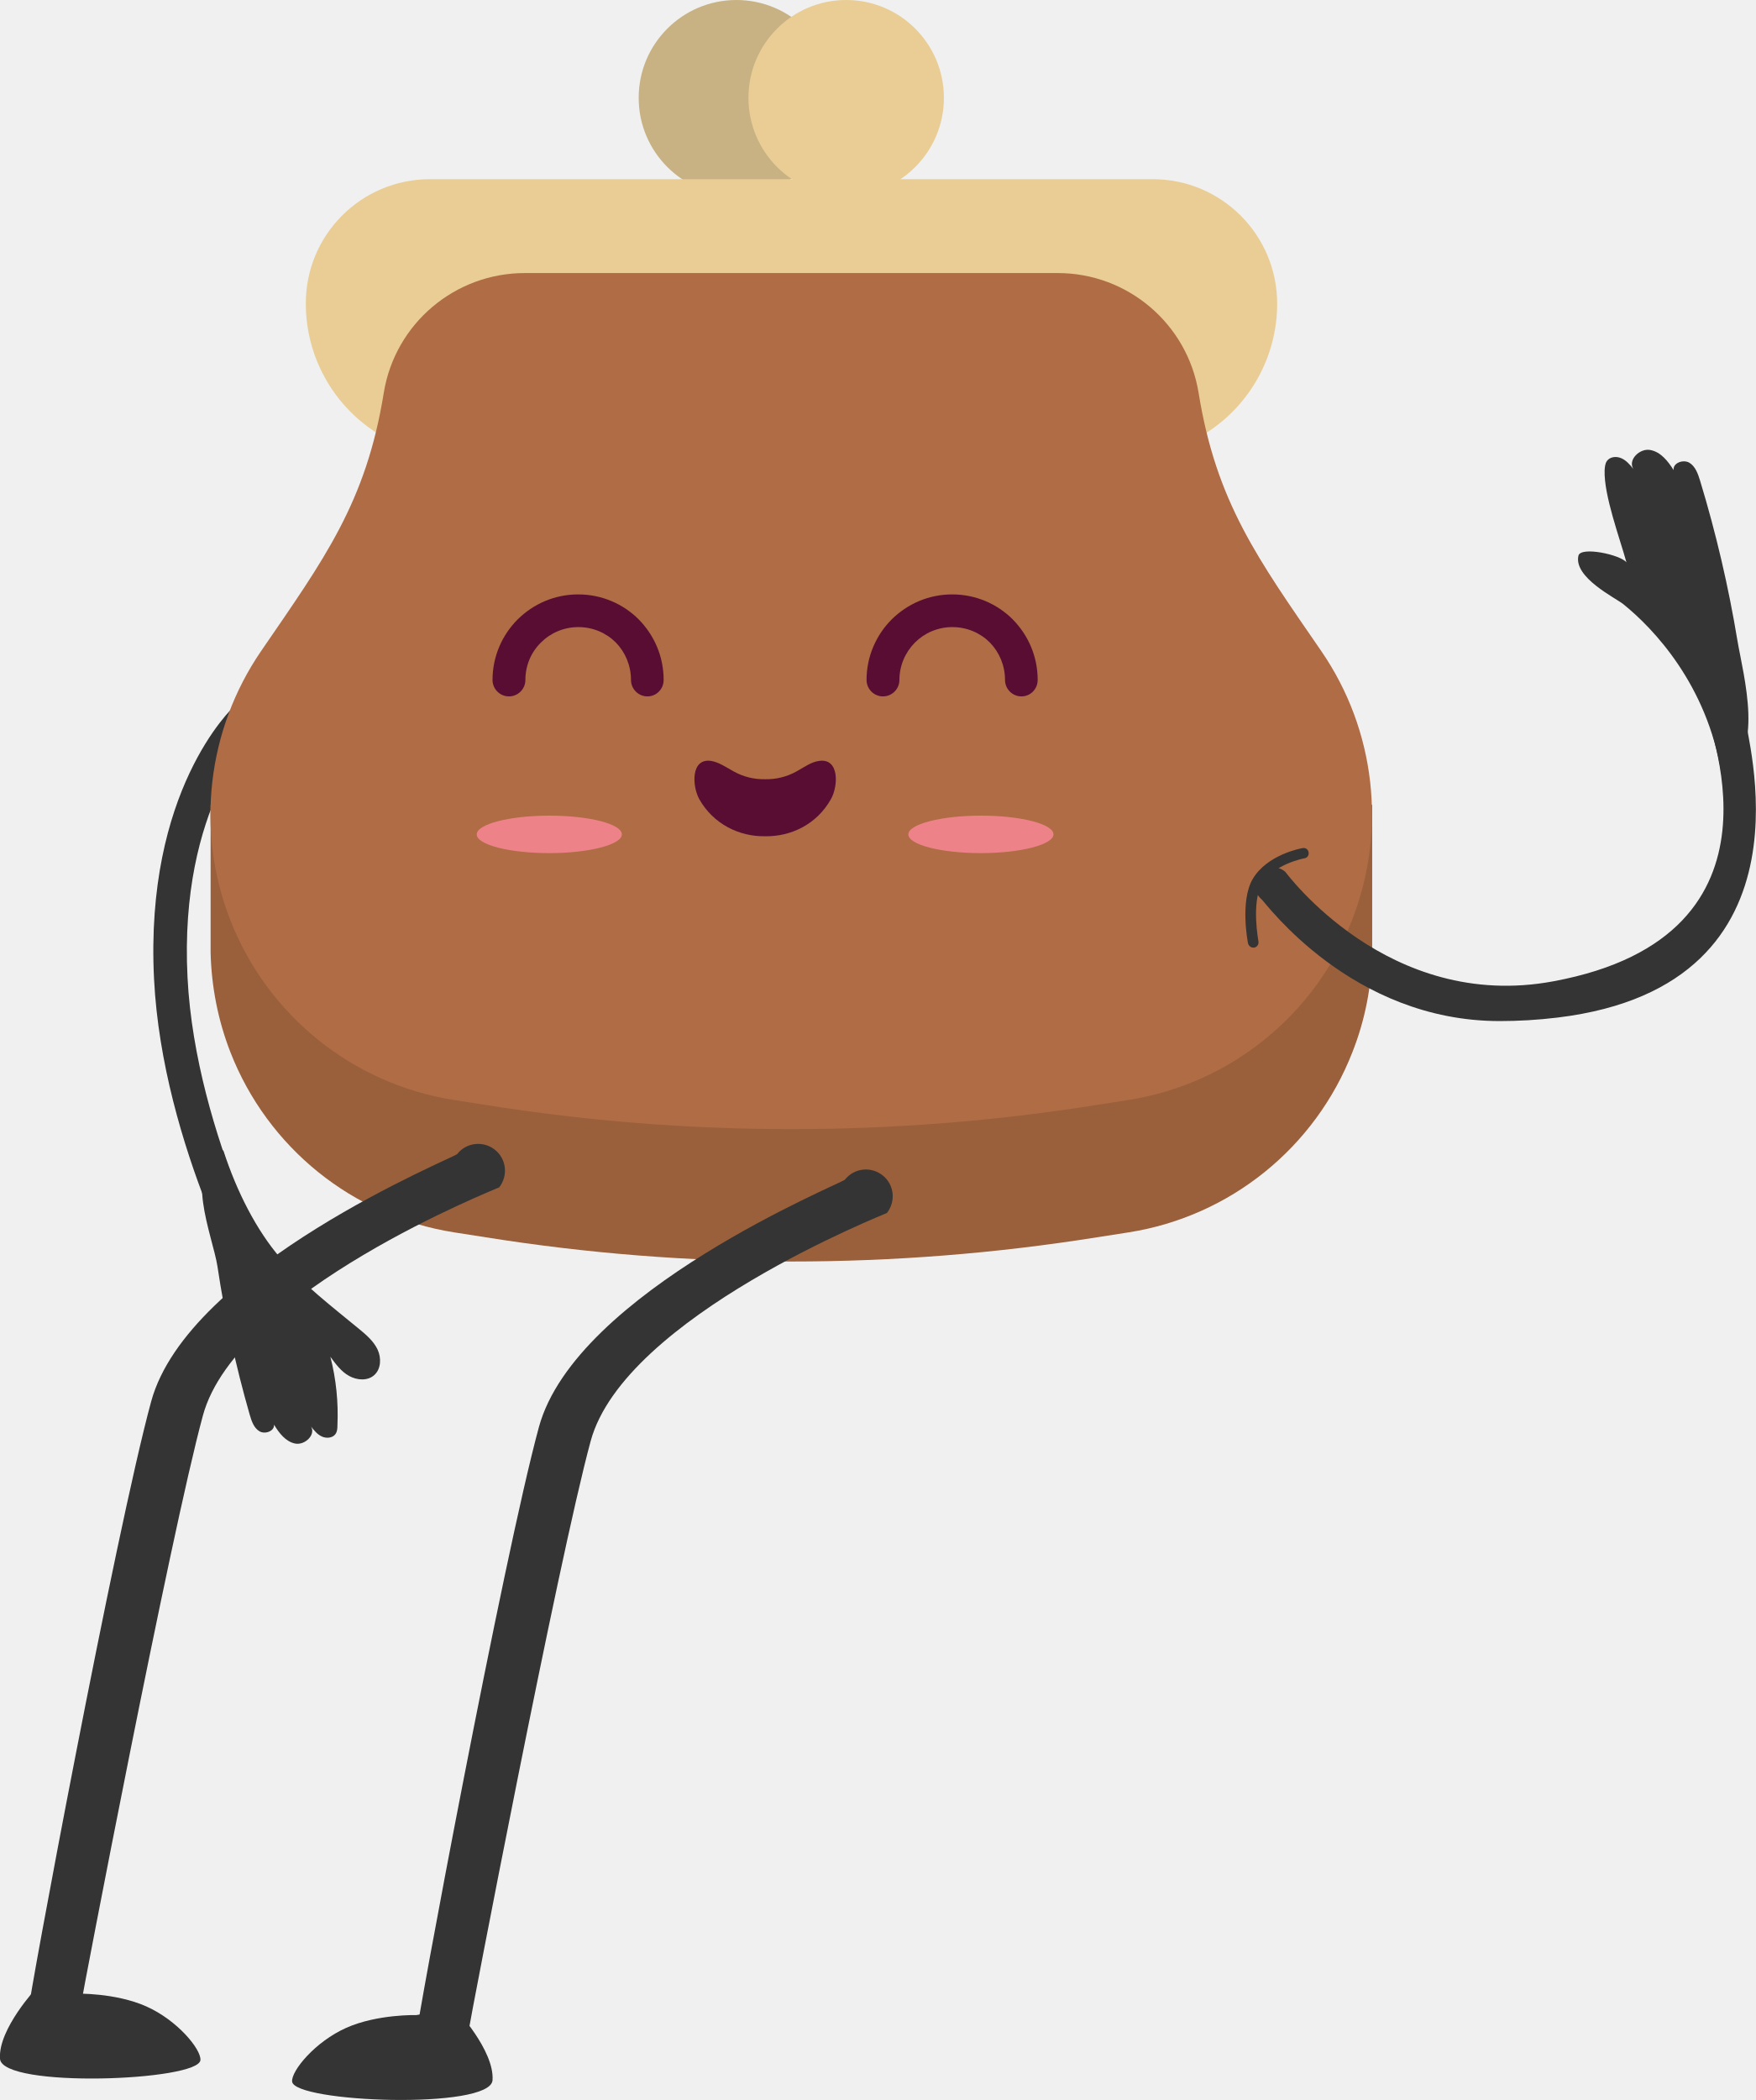
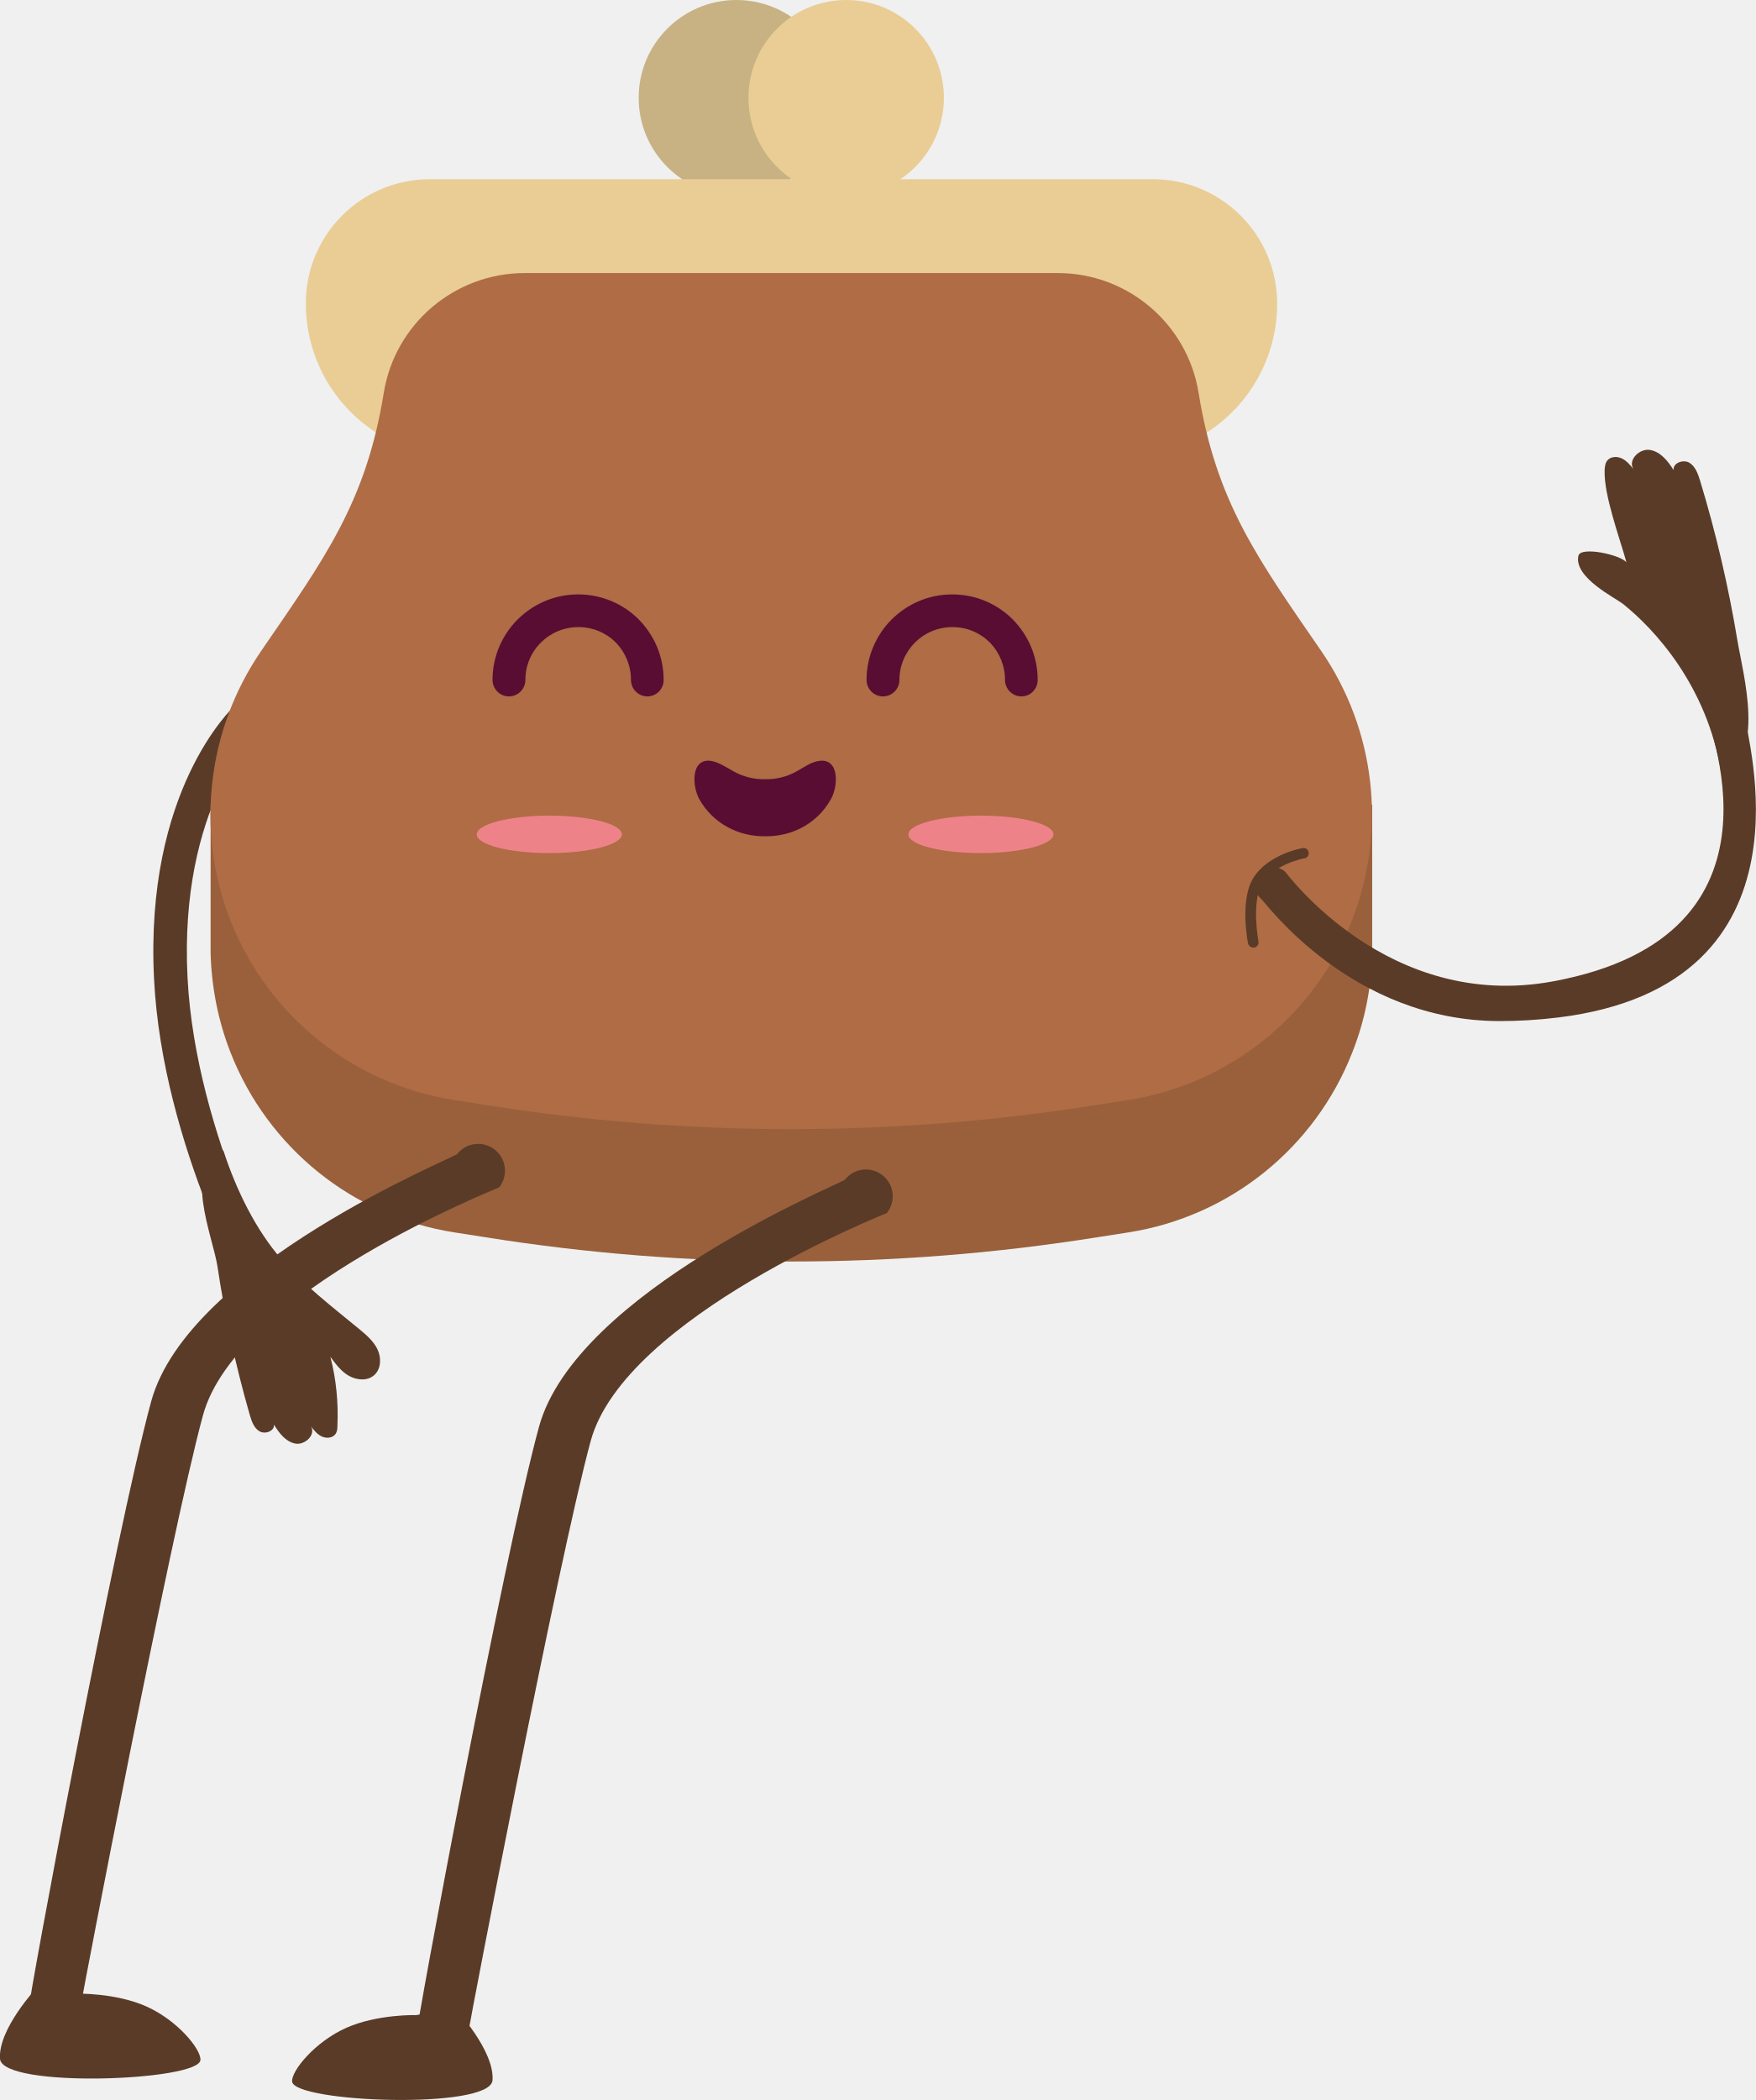
<svg xmlns="http://www.w3.org/2000/svg" width="593" height="709" viewBox="0 0 593 709" fill="none">
  <g clip-path="url(#clip0)">
-     <path d="M91.483 445.779C92.466 445.779 93.379 445.568 94.292 445.006C97.03 443.46 97.942 440.017 96.398 437.276C96.117 436.714 66.067 383.732 63.329 330.048C60.38 272.147 86.779 246.711 87.06 246.5C89.307 244.392 89.447 240.808 87.341 238.489C85.234 236.17 81.654 236.03 79.407 238.138C78.143 239.262 48.795 267.018 52.025 330.61C54.903 387.105 85.305 440.649 86.568 442.898C87.622 444.725 89.517 445.779 91.483 445.779Z" fill="#343434" />
-     <path d="M84.323 477.609C84.954 479.787 85.727 482.106 87.623 483.23C89.518 484.355 92.748 483.16 92.537 480.982C94.222 483.792 96.469 486.744 99.699 487.376C102.928 488.009 106.72 484.425 105.035 481.614C106.088 482.949 107.141 484.284 108.686 484.987C110.16 485.69 112.266 485.549 113.249 484.214C113.881 483.371 113.951 482.317 113.951 481.263C114.303 473.463 113.53 465.663 111.564 458.075C113.39 460.534 115.215 463.064 117.883 464.539C120.551 466.015 124.132 466.296 126.379 464.258C128.696 462.22 128.836 458.426 127.502 455.615C126.168 452.804 123.711 450.696 121.324 448.729C112.126 441.14 102.507 433.832 94.714 424.768C86.639 415.352 80.04 402.563 75.406 388.369C61.434 393.499 71.825 417.179 73.44 427.578C75.968 444.513 79.618 461.237 84.323 477.609Z" fill="#343434" />
+     <path d="M91.483 445.779C92.466 445.779 93.379 445.568 94.292 445.006C97.03 443.46 97.942 440.017 96.398 437.276C96.117 436.714 66.067 383.732 63.329 330.048C60.38 272.147 86.779 246.711 87.06 246.5C89.307 244.392 89.447 240.808 87.341 238.489C85.234 236.17 81.654 236.03 79.407 238.138C78.143 239.262 48.795 267.018 52.025 330.61C54.903 387.105 85.305 440.649 86.568 442.898C87.622 444.725 89.517 445.779 91.483 445.779Z" fill="#5a3b27" />
+     <path d="M84.323 477.609C84.954 479.787 85.727 482.106 87.623 483.23C89.518 484.355 92.748 483.16 92.537 480.982C94.222 483.792 96.469 486.744 99.699 487.376C102.928 488.009 106.72 484.425 105.035 481.614C106.088 482.949 107.141 484.284 108.686 484.987C110.16 485.69 112.266 485.549 113.249 484.214C113.881 483.371 113.951 482.317 113.951 481.263C114.303 473.463 113.53 465.663 111.564 458.075C113.39 460.534 115.215 463.064 117.883 464.539C120.551 466.015 124.132 466.296 126.379 464.258C128.696 462.22 128.836 458.426 127.502 455.615C126.168 452.804 123.711 450.696 121.324 448.729C112.126 441.14 102.507 433.832 94.714 424.768C86.639 415.352 80.04 402.563 75.406 388.369C61.434 393.499 71.825 417.179 73.44 427.578C75.968 444.513 79.618 461.237 84.323 477.609Z" fill="#5a3b27" />
    <path d="M71.124 271.724H78.777C81.304 265.681 84.464 259.778 88.325 254.297C109.669 223.239 123.782 204.126 129.679 167.236C133.471 143.907 153.621 126.691 177.212 126.691H357.303C380.964 126.691 401.044 143.837 404.835 167.236C410.803 204.126 424.845 223.239 446.189 254.297C449.981 259.848 453.14 265.681 455.738 271.724H463.391V321.684C463.18 332.997 461.004 344.38 456.721 355.202C444.153 387.454 415.437 410.643 381.245 416.053L370.432 417.74C302.047 428.631 232.398 428.631 164.083 417.74L153.27 416.053C119.078 410.643 90.361 387.454 77.794 355.202C73.581 344.38 71.404 332.997 71.124 321.684V271.724Z" fill="#99603B" />
    <path d="M248.685 66.052C230.46 66.052 215.685 51.265 215.685 33.026C215.685 14.786 230.46 0 248.685 0C266.909 0 281.684 14.786 281.684 33.026C281.684 51.265 266.909 66.052 248.685 66.052Z" fill="#C8B283" />
    <path d="M145.194 60.499H389.317C412.486 60.499 431.303 79.331 431.303 102.52C431.303 120.227 422.246 136.67 407.361 146.156L369.026 170.539H165.555L127.22 146.156C112.335 136.67 103.278 120.227 103.278 102.52C103.208 79.331 121.954 60.499 145.194 60.499Z" fill="#E9CD95" />
    <path d="M177.211 92.192H357.231C380.822 92.192 400.973 109.337 404.764 132.596C410.732 169.557 424.774 188.669 446.189 219.798C464.514 246.429 468.375 280.369 456.65 310.513C444.082 342.766 415.366 365.954 381.173 371.365L370.361 373.052C301.976 383.943 232.327 383.943 164.012 373.052L153.199 371.365C119.006 365.954 90.29 342.766 77.722 310.513C65.997 280.439 69.929 246.429 88.184 219.798C109.528 188.669 123.64 169.627 129.608 132.596C133.4 109.267 153.62 92.192 177.211 92.192Z" fill="#AF6C45" />
    <path d="M285.757 66.052C267.532 66.052 252.758 51.265 252.758 33.026C252.758 14.786 267.532 0 285.757 0C303.982 0 318.756 14.786 318.756 33.026C318.756 51.265 303.982 66.052 285.757 66.052Z" fill="#E9CD95" />
    <path fill-rule="evenodd" clip-rule="evenodd" d="M269.047 260.411C271.715 258.935 273.962 257.249 276.63 256.898C283.51 255.914 283.089 265.4 280.632 269.757C275.857 278.329 267.081 282.475 258.375 282.335C249.669 282.475 240.892 278.259 236.118 269.757C233.731 265.4 233.239 255.914 240.12 256.898C242.718 257.319 245.035 258.935 247.703 260.411C251.073 262.308 254.724 263.151 258.375 263.081C262.026 263.151 265.677 262.308 269.047 260.411Z" fill="#590D32" />
    <path fill-rule="evenodd" clip-rule="evenodd" d="M331.254 288.027C317.774 288.027 306.751 285.216 306.751 281.702C306.751 278.259 317.774 275.378 331.254 275.378C344.735 275.378 355.758 278.189 355.758 281.702C355.758 285.146 344.735 288.027 331.254 288.027Z" fill="#EE8289" />
    <path fill-rule="evenodd" clip-rule="evenodd" d="M185.498 288.027C172.017 288.027 160.994 285.216 160.994 281.702C160.994 278.259 172.017 275.378 185.498 275.378C198.978 275.378 210.001 278.189 210.001 281.702C210.001 285.146 199.049 288.027 185.498 288.027Z" fill="#EE8289" />
    <path fill-rule="evenodd" clip-rule="evenodd" d="M339.4 229.565C339.4 232.586 341.858 235.116 344.947 235.116C347.966 235.116 350.423 232.656 350.423 229.565C350.423 221.554 347.194 214.387 341.998 209.117C336.802 203.917 329.571 200.685 321.567 200.685C313.563 200.685 306.401 203.917 301.135 209.117C295.94 214.316 292.64 221.554 292.64 229.565C292.64 232.586 295.097 235.116 298.187 235.116C301.206 235.116 303.733 232.656 303.733 229.565C303.733 224.646 305.769 220.149 308.999 216.916C312.229 213.684 316.722 211.717 321.637 211.717C326.552 211.717 331.045 213.684 334.275 216.916C337.434 220.149 339.4 224.646 339.4 229.565Z" fill="#590D32" />
    <path fill-rule="evenodd" clip-rule="evenodd" d="M213.09 229.565C213.09 232.586 215.547 235.116 218.636 235.116C221.655 235.116 224.113 232.656 224.113 229.565C224.113 221.554 220.883 214.387 215.687 209.117C210.492 203.917 203.26 200.685 195.256 200.685C187.252 200.685 180.091 203.917 174.825 209.117C169.629 214.316 166.329 221.554 166.329 229.565C166.329 232.586 168.787 235.116 171.876 235.116C174.895 235.116 177.423 232.656 177.423 229.565C177.423 224.646 179.389 220.149 182.688 216.916C185.918 213.684 190.412 211.717 195.326 211.717C200.241 211.717 204.735 213.684 207.964 216.916C211.124 220.149 213.09 224.646 213.09 229.565Z" fill="#590D32" />
-     <path d="M18.537 686.373C19.029 686.373 19.52 686.302 20.012 686.232C24.926 685.459 28.296 680.751 27.524 675.833C27.454 675.341 57.504 518.363 68.527 477.889C79.972 435.798 168.367 401.086 168.577 400.875C171.667 396.94 171.035 391.249 167.103 388.157C163.171 385.065 157.484 385.698 154.395 389.633C153.412 390.827 63.542 427.296 51.045 473.181C38.968 517.52 9.269 676.676 9.62 678.854C10.322 683.211 14.184 686.373 18.537 686.373Z" fill="#343434" />
-     <path d="M25.768 673.094C25.768 673.094 38.897 672.743 49.359 677.381C59.961 682.089 67.965 691.926 67.684 695.51C67.192 702.607 0.703 705.136 0.001 695.088C-0.702 685.04 12.498 670.986 12.498 670.986L25.768 673.094Z" fill="#343434" />
-     <path d="M149.479 695.016C149.971 695.016 150.462 694.945 150.954 694.875C155.869 694.102 159.239 689.394 158.466 684.476C158.396 683.984 188.446 527.006 199.47 486.532C210.914 444.441 299.309 409.729 299.52 409.519C302.609 405.584 301.977 399.892 298.045 396.8C294.114 393.708 288.427 394.341 285.337 398.276C284.354 399.47 194.485 435.939 181.987 481.824C169.911 526.163 140.212 685.319 140.563 687.497C141.265 691.854 145.126 695.016 149.479 695.016Z" fill="#343434" />
-     <path d="M140.562 680.331C140.562 680.331 127.433 679.98 116.971 684.618C106.369 689.325 98.365 699.163 98.646 702.747C99.138 709.844 165.627 712.373 166.329 702.325C167.032 692.277 153.832 678.223 153.832 678.223L140.562 680.331Z" fill="#343434" />
-     <path d="M506.431 344.732C512.68 344.732 519.21 344.381 526.09 343.538C616.662 332.505 588.648 246.076 589.631 243.055C590.614 239.823 587.103 236.379 583.803 235.325C580.574 234.342 577.133 236.098 576.08 239.401C575.238 242.071 608.939 315.712 524.546 331.311C468.658 341.711 434.325 294.561 433.974 294.28C431.376 292.102 427.514 292.383 425.338 294.983C423.161 297.583 423.442 301.447 426.04 303.626C427.444 304.82 456.441 344.732 506.431 344.732Z" fill="#343434" />
-     <path d="M574.113 162.248C573.411 159.929 572.498 157.399 570.462 156.204C568.356 155.01 564.845 156.345 565.196 158.734C563.301 155.713 560.843 152.551 557.262 151.918C553.752 151.286 549.68 155.221 551.575 158.313C550.452 156.907 549.188 155.432 547.573 154.729C545.888 153.956 543.712 154.167 542.659 155.642C542.027 156.556 541.956 157.75 541.886 158.804C541.605 167.237 547.012 181.712 549.258 189.863C547.222 187.263 533.812 184.382 533.04 187.614C531.355 194.992 545.607 201.878 548.205 203.986C558.316 212.137 576.5 231.11 581.345 261.255C596.44 255.422 588.647 227.667 586.751 216.354C583.732 198.084 579.519 180.025 574.113 162.248Z" fill="#343434" />
-     <path d="M423.231 319.928C423.371 319.928 423.441 319.928 423.582 319.928C424.565 319.717 425.126 318.804 424.986 317.89C424.986 317.749 422.529 304.82 426.109 298.566C430.111 291.68 440.432 289.783 440.503 289.783C441.485 289.642 442.117 288.729 441.907 287.745C441.766 286.761 440.854 286.129 439.871 286.34C439.379 286.41 427.865 288.518 423.02 296.81C418.737 304.188 421.335 317.96 421.475 318.522C421.686 319.295 422.388 319.928 423.231 319.928Z" fill="#343434" />
+     <path d="M18.537 686.373C19.029 686.373 19.52 686.302 20.012 686.232C24.926 685.459 28.296 680.751 27.524 675.833C27.454 675.341 57.504 518.363 68.527 477.889C79.972 435.798 168.367 401.086 168.577 400.875C171.667 396.94 171.035 391.249 167.103 388.157C163.171 385.065 157.484 385.698 154.395 389.633C153.412 390.827 63.542 427.296 51.045 473.181C38.968 517.52 9.269 676.676 9.62 678.854C10.322 683.211 14.184 686.373 18.537 686.373Z" fill="#5a3b27" />
+     <path d="M25.768 673.094C25.768 673.094 38.897 672.743 49.359 677.381C59.961 682.089 67.965 691.926 67.684 695.51C67.192 702.607 0.703 705.136 0.001 695.088C-0.702 685.04 12.498 670.986 12.498 670.986L25.768 673.094Z" fill="#5a3b27" />
+     <path d="M149.479 695.016C149.971 695.016 150.462 694.945 150.954 694.875C155.869 694.102 159.239 689.394 158.466 684.476C158.396 683.984 188.446 527.006 199.47 486.532C210.914 444.441 299.309 409.729 299.52 409.519C302.609 405.584 301.977 399.892 298.045 396.8C294.114 393.708 288.427 394.341 285.337 398.276C284.354 399.47 194.485 435.939 181.987 481.824C169.911 526.163 140.212 685.319 140.563 687.497C141.265 691.854 145.126 695.016 149.479 695.016Z" fill="#5a3b27" />
+     <path d="M140.562 680.331C140.562 680.331 127.433 679.98 116.971 684.618C106.369 689.325 98.365 699.163 98.646 702.747C99.138 709.844 165.627 712.373 166.329 702.325C167.032 692.277 153.832 678.223 153.832 678.223L140.562 680.331Z" fill="#5a3b27" />
+     <path d="M506.431 344.732C512.68 344.732 519.21 344.381 526.09 343.538C616.662 332.505 588.648 246.076 589.631 243.055C590.614 239.823 587.103 236.379 583.803 235.325C580.574 234.342 577.133 236.098 576.08 239.401C575.238 242.071 608.939 315.712 524.546 331.311C468.658 341.711 434.325 294.561 433.974 294.28C431.376 292.102 427.514 292.383 425.338 294.983C423.161 297.583 423.442 301.447 426.04 303.626C427.444 304.82 456.441 344.732 506.431 344.732Z" fill="#5a3b27" />
+     <path d="M574.113 162.248C573.411 159.929 572.498 157.399 570.462 156.204C568.356 155.01 564.845 156.345 565.196 158.734C563.301 155.713 560.843 152.551 557.262 151.918C553.752 151.286 549.68 155.221 551.575 158.313C550.452 156.907 549.188 155.432 547.573 154.729C545.888 153.956 543.712 154.167 542.659 155.642C542.027 156.556 541.956 157.75 541.886 158.804C541.605 167.237 547.012 181.712 549.258 189.863C547.222 187.263 533.812 184.382 533.04 187.614C531.355 194.992 545.607 201.878 548.205 203.986C558.316 212.137 576.5 231.11 581.345 261.255C596.44 255.422 588.647 227.667 586.751 216.354C583.732 198.084 579.519 180.025 574.113 162.248Z" fill="#5a3b27" />
+     <path d="M423.231 319.928C423.371 319.928 423.441 319.928 423.582 319.928C424.565 319.717 425.126 318.804 424.986 317.89C424.986 317.749 422.529 304.82 426.109 298.566C430.111 291.68 440.432 289.783 440.503 289.783C441.485 289.642 442.117 288.729 441.907 287.745C441.766 286.761 440.854 286.129 439.871 286.34C439.379 286.41 427.865 288.518 423.02 296.81C418.737 304.188 421.335 317.96 421.475 318.522C421.686 319.295 422.388 319.928 423.231 319.928Z" fill="#5a3b27" />
  </g>
  <defs>
    <clipPath id="clip0">
      <rect width="593" height="709" fill="white" transform="matrix(-1 0 0 1 593 0)" />
    </clipPath>
  </defs>
</svg>
